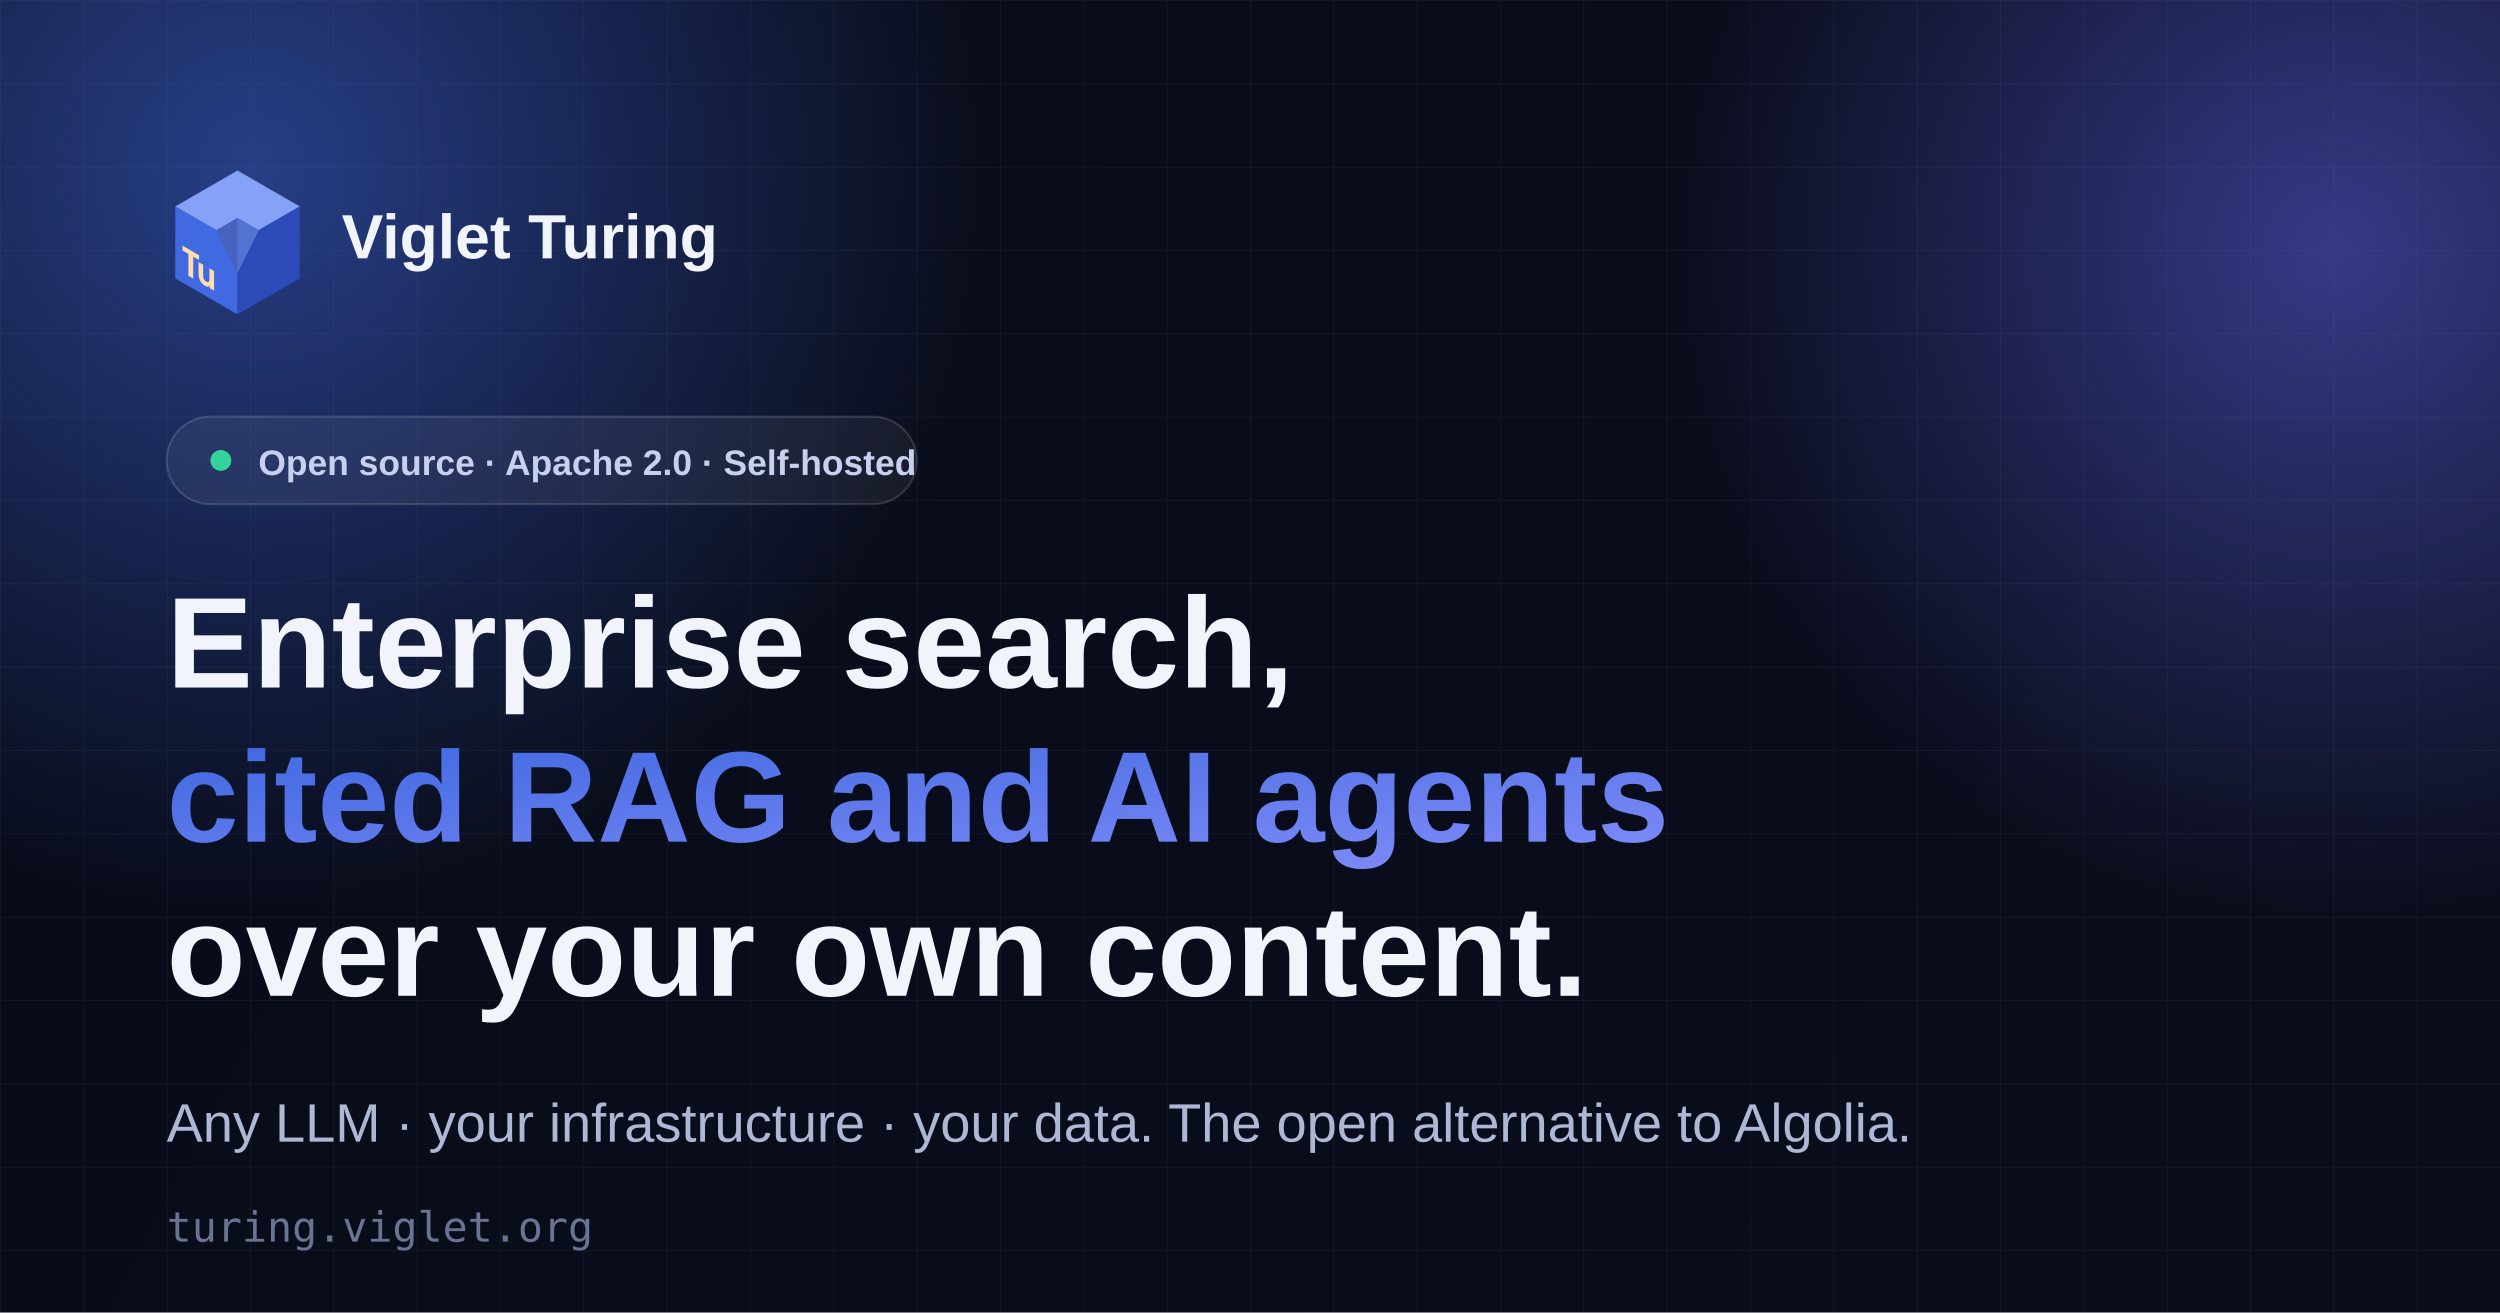
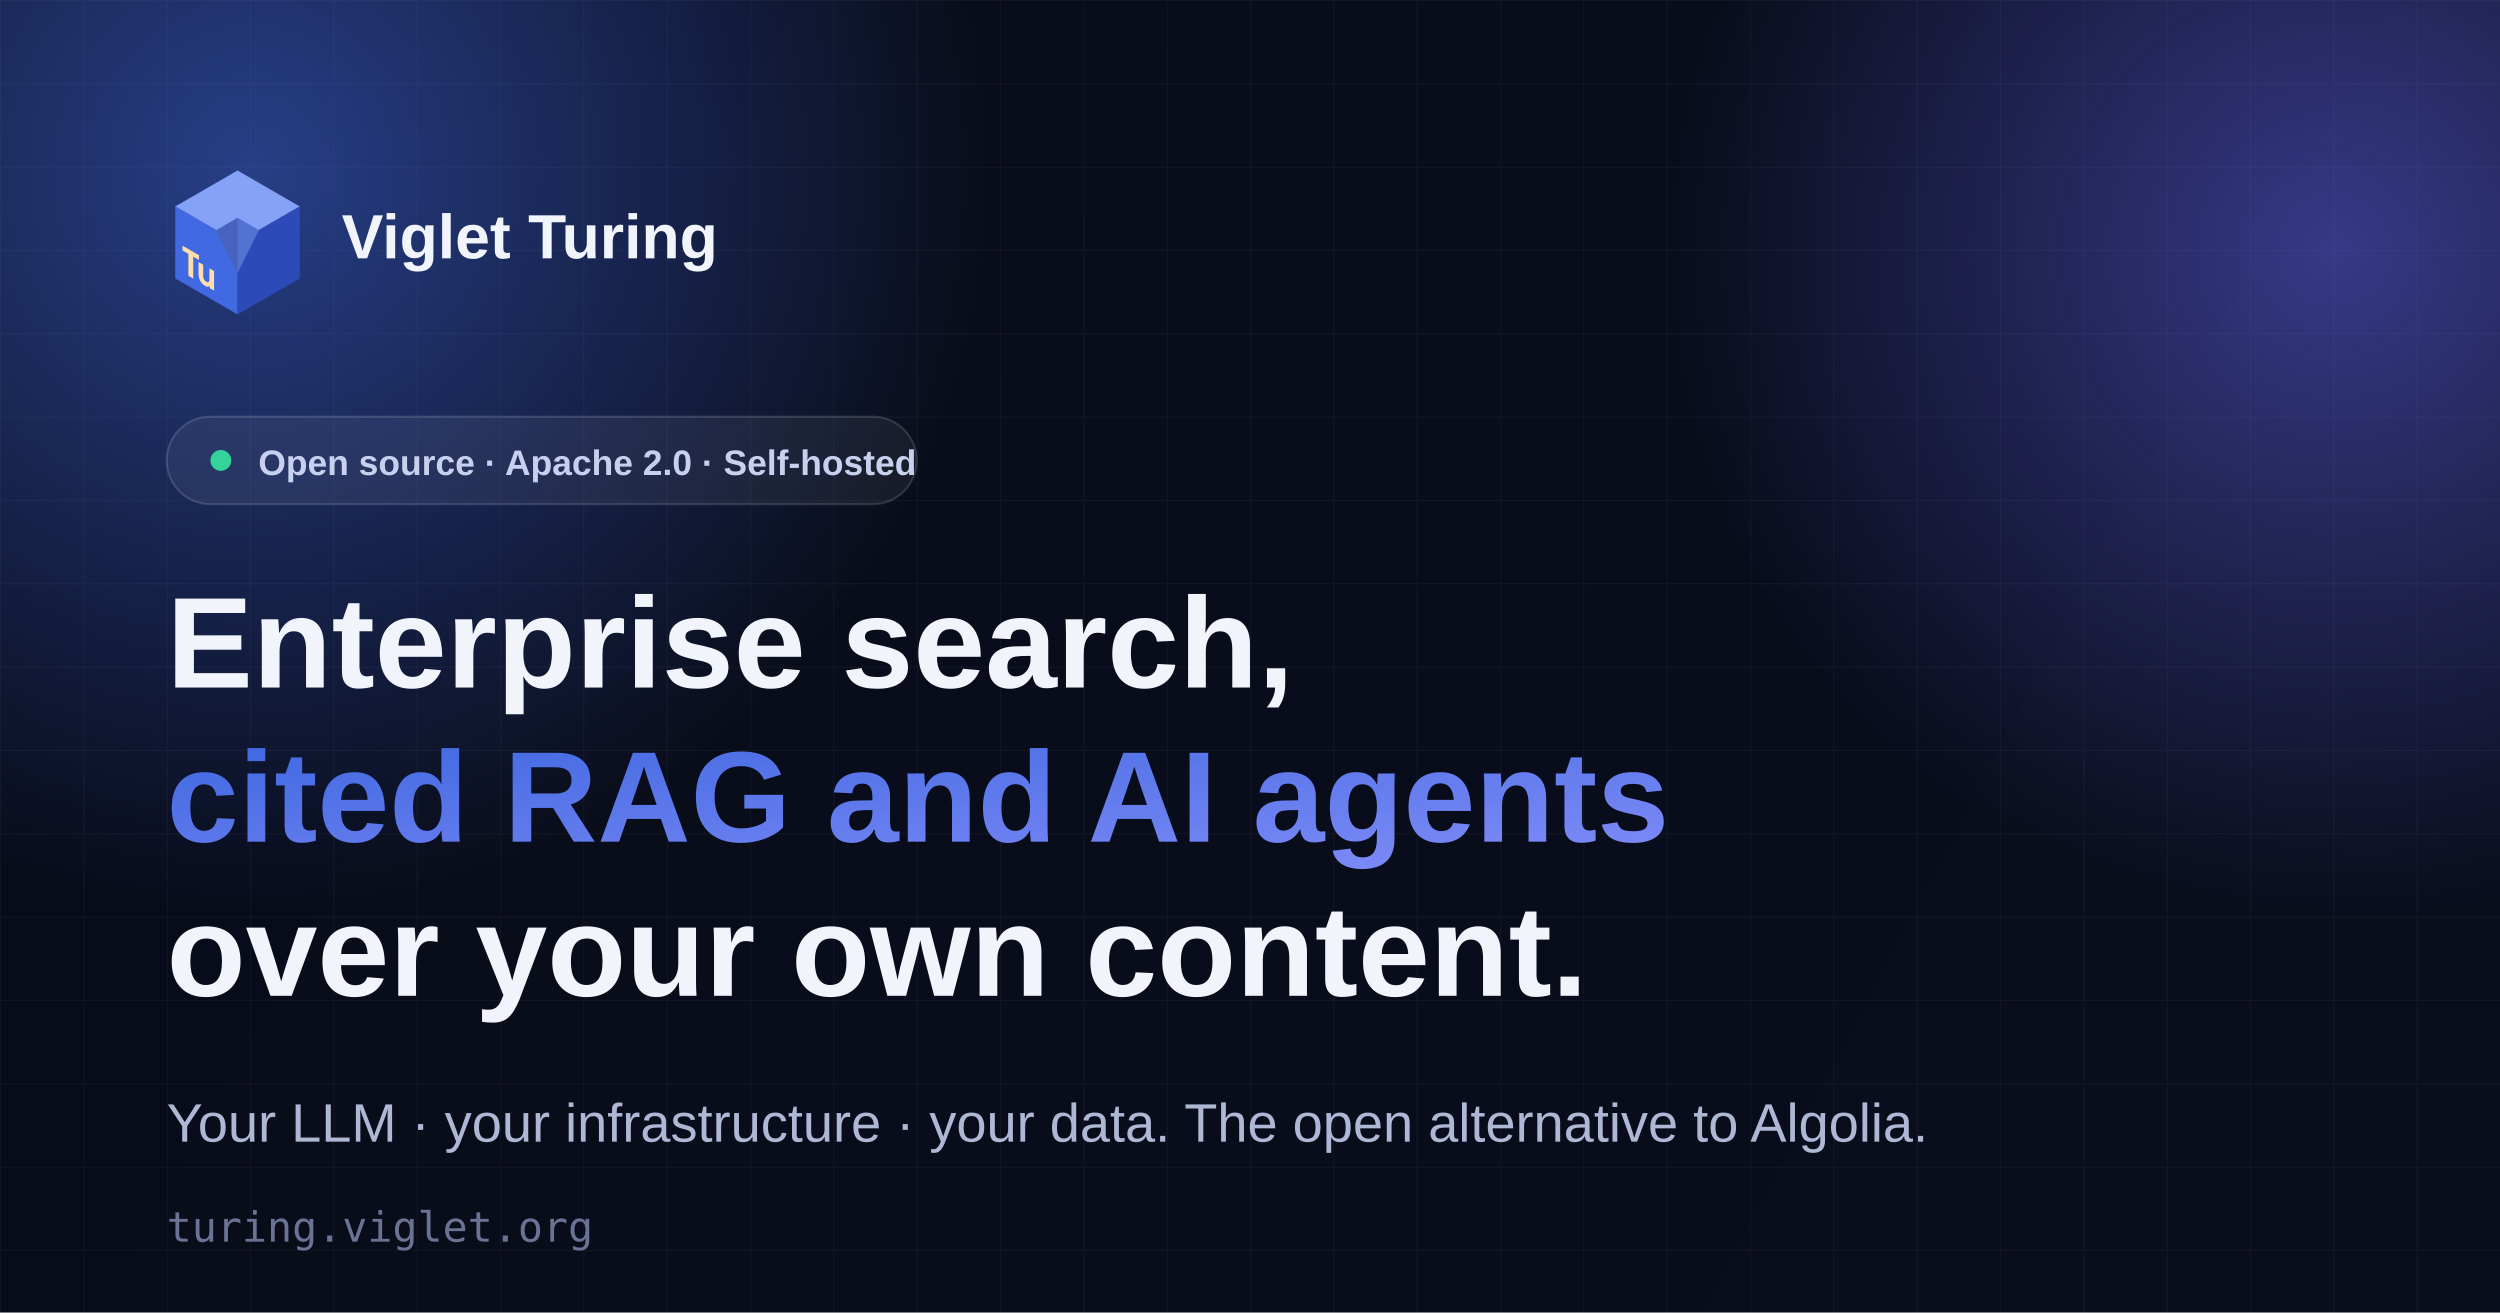
<svg xmlns="http://www.w3.org/2000/svg" width="1200" height="630" viewBox="0 0 1200 630" fill="none">
  <defs>
    <linearGradient id="bg" x1="0" y1="0" x2="1200" y2="630" gradientUnits="userSpaceOnUse">
      <stop offset="0" stop-color="#080b18" />
      <stop offset="1" stop-color="#0a0d1c" />
    </linearGradient>
    <linearGradient id="brand" x1="0" y1="0" x2="1" y2="1">
      <stop offset="0" stop-color="#4169E1" />
      <stop offset="1" stop-color="#818cf8" />
    </linearGradient>
    <radialGradient id="orbA" cx="0.5" cy="0.5" r="0.5">
      <stop offset="0" stop-color="#4169E1" stop-opacity="0.55" />
      <stop offset="1" stop-color="#4169E1" stop-opacity="0" />
    </radialGradient>
    <radialGradient id="orbB" cx="0.5" cy="0.5" r="0.5">
      <stop offset="0" stop-color="#6366f1" stop-opacity="0.5" />
      <stop offset="1" stop-color="#6366f1" stop-opacity="0" />
    </radialGradient>
    <pattern id="grid" width="40" height="40" patternUnits="userSpaceOnUse">
      <path d="M40 0H0V40" fill="none" stroke="#ffffff" stroke-opacity="0.04" stroke-width="1" />
    </pattern>
  </defs>
  <rect width="1200" height="630" fill="url(#bg)" />
  <rect width="1200" height="630" fill="url(#grid)" />
  <circle cx="120" cy="80" r="360" fill="url(#orbA)" />
  <circle cx="1120" cy="120" r="320" fill="url(#orbB)" />
  <g transform="translate(80, 82)">
    <svg x="-4" y="-6" width="76" height="76" viewBox="0 0 512 512">
      <polygon points="256.0,40.0 456.9,156.0 324.3,232.6 256.0,193.1 187.7,232.6 55.1,156.0" fill="#86A2F7" stroke="#86A2F7" stroke-width="1" stroke-linejoin="round" />
      <polygon points="55.1,388.0 256.0,504.0 256.0,369.2 187.7,232.6 55.1,156.0" fill="#4169E1" stroke="#4169E1" stroke-width="1" stroke-linejoin="round" />
      <polygon points="456.9,388.0 256.0,504.0 256.0,369.2 324.3,232.6 456.9,156.0" fill="#2C4BB8" stroke="#2C4BB8" stroke-width="1" stroke-linejoin="round" />
      <polygon points="256.0,193.1 187.7,232.6 256.0,369.2" fill="#506ed1" stroke="#506ed1" stroke-width="1" stroke-linejoin="round" />
      <polygon points="256.0,193.1 187.7,232.6 256.0,369.2" fill="#000" stroke="#000" stroke-width="1" stroke-linejoin="round" fill-opacity="0.10" stroke-opacity="0" />
      <polygon points="256.0,193.1 324.3,232.6 256.0,369.2" fill="#5c80ea" stroke="#5c80ea" stroke-width="1" stroke-linejoin="round" />
      <polygon points="256.0,193.1 324.3,232.6 256.0,369.2" fill="#000" stroke="#000" stroke-width="1" stroke-linejoin="round" fill-opacity="0.10" stroke-opacity="0" />
      <g transform="matrix(0.866 .5 0 1 55.1 156.0)">
        <path d="M48.662 199.52V128.76H26.738V113.1H88.218V128.76H66.642V199.52ZM110.49 200.912Q102.834 200.912 97.44 197.606Q92.046 194.3 89.262 188.384Q86.478 182.468 86.478 174.58V136.184H103.878V173.188Q103.878 176.784 105.328 179.51Q106.778 182.236 109.446 183.744Q112.114 185.252 115.478 185.252Q118.958 185.252 121.568 183.744Q124.178 182.236 125.628 179.51Q127.078 176.784 127.078 173.188V136.184H144.478V199.52H128.238V186.992L129.166 189.776Q126.962 195.46 122.032 198.186Q117.102 200.912 110.49 200.912Z" fill="#FFDEAD" />
      </g>
    </svg>
    <text x="84" y="42" font-family="'Plus Jakarta Sans', Arial, sans-serif" font-size="30" font-weight="800" fill="#f2f4fb">Viglet Turing</text>
  </g>
  <g transform="translate(80, 200)">
    <rect width="360" height="42" rx="21" fill="#ffffff" fill-opacity="0.06" stroke="#ffffff" stroke-opacity="0.14" />
    <circle cx="26" cy="21" r="5" fill="#34d399" />
    <text x="44" y="28" font-family="'Plus Jakarta Sans', Arial, sans-serif" font-size="17" font-weight="700" fill="#c7d0ee">Open source · Apache 2.0 · Self-hosted</text>
  </g>
  <text x="80" y="330" font-family="'Plus Jakarta Sans', Arial, sans-serif" font-size="62" font-weight="800" fill="#f2f4fb">Enterprise search,</text>
  <text x="80" y="404" font-family="'Plus Jakarta Sans', Arial, sans-serif" font-size="62" font-weight="800" fill="url(#brand)">cited RAG and AI agents</text>
  <text x="80" y="478" font-family="'Plus Jakarta Sans', Arial, sans-serif" font-size="62" font-weight="800" fill="#f2f4fb">over your own content.</text>
-   <text x="80" y="548" font-family="'Plus Jakarta Sans', Arial, sans-serif" font-size="26" font-weight="500" fill="#aeb7d4">Any LLM · your infrastructure · your data. The open alternative to Algolia.</text>
+   <text x="80" y="548" font-family="'Plus Jakarta Sans', Arial, sans-serif" font-size="26" font-weight="500" fill="#aeb7d4">Your LLM · your infrastructure · your data. The open alternative to Algolia.</text>
  <text x="80" y="596" font-family="'JetBrains Mono', monospace" font-size="20" font-weight="500" fill="#6b7394">turing.viglet.org</text>
</svg>
